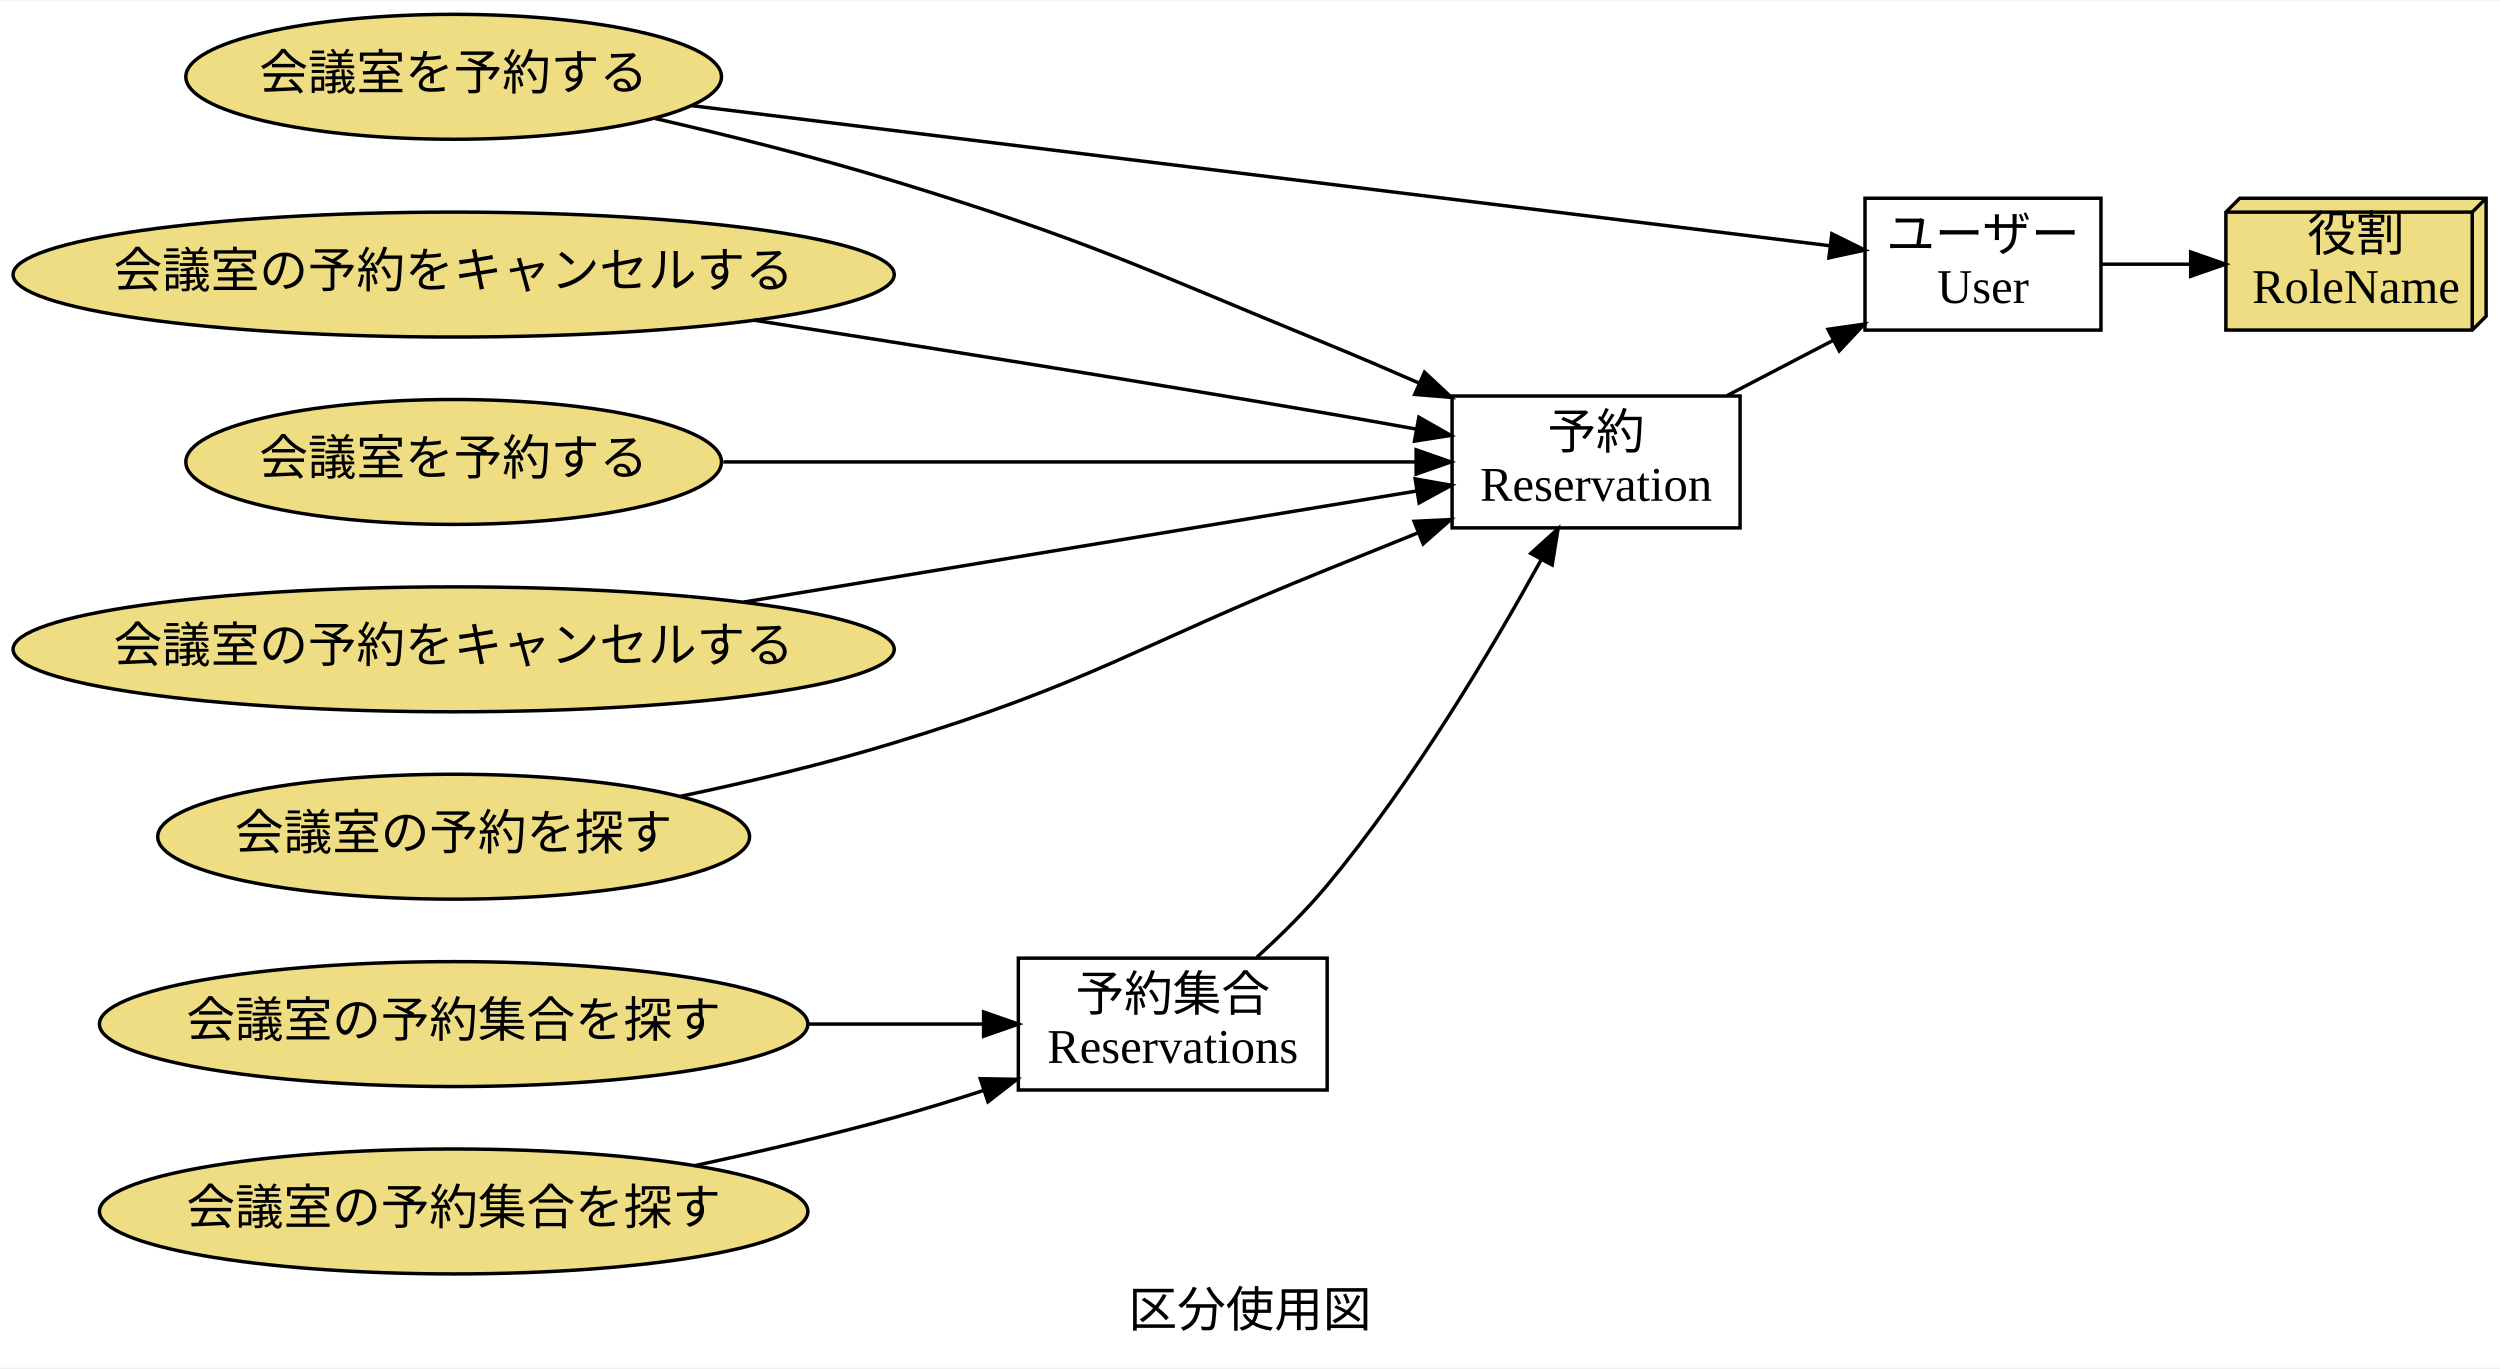
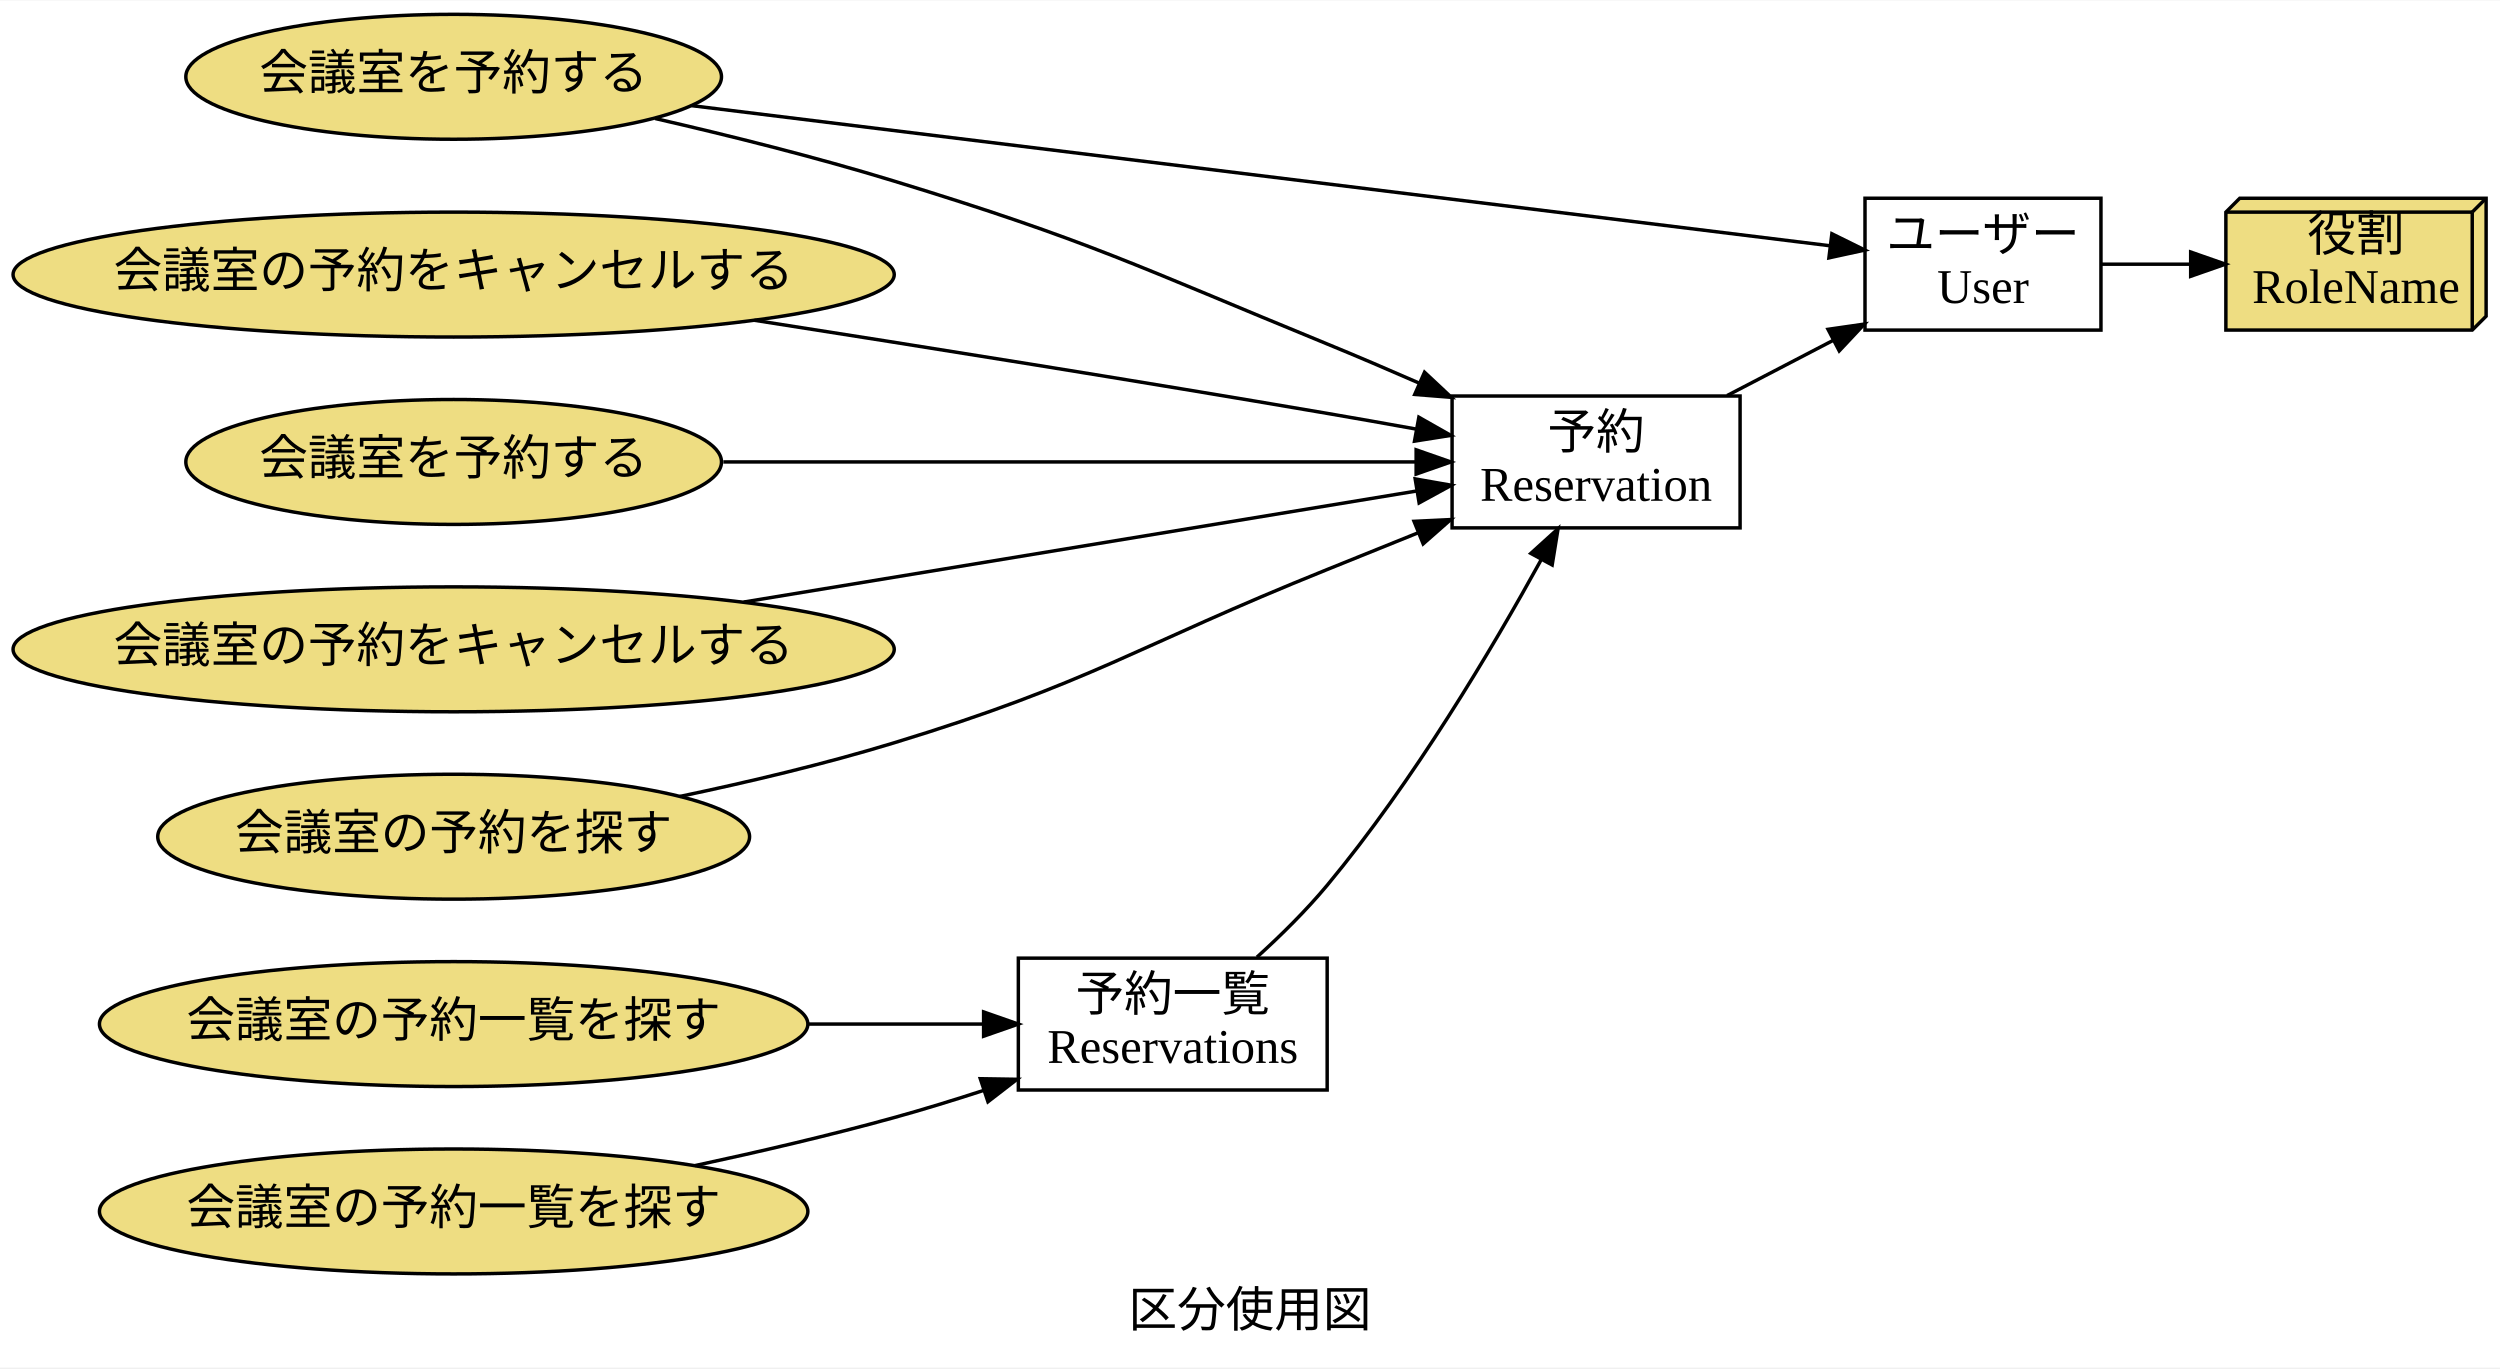
<svg xmlns="http://www.w3.org/2000/svg" xmlns:xlink="http://www.w3.org/1999/xlink" width="720px" height="394px" viewBox="0.00 0.00 720.48 394.00">
  <g id="graph0" class="graph" transform="scale(1.0 1.0) rotate(0) translate(4 390)">
    <polygon fill="white" stroke="none" points="-4,4 -4,-390 716.478,-390 716.478,4 -4,4" />
    <text text-anchor="middle" x="356.239" y="-7.8" font-family="Times New Roman,serif" font-size="14.00">区分使用図
        </text>
    <g id="node1" class="node">
      <polygon fill="#eedd82" stroke="black" points="712.478,-333 641.478,-333 637.478,-329 637.478,-295 708.478,-295 712.478,-299 712.478,-333" />
      <polyline fill="none" stroke="black" points="708.478,-329 637.478,-329 " />
      <polyline fill="none" stroke="black" points="708.478,-329 708.478,-295 " />
      <polyline fill="none" stroke="black" points="708.478,-329 712.478,-333 " />
      <text text-anchor="middle" x="674.978" y="-317.8" font-family="Times New Roman,serif" font-size="14.00">役割
            </text>
      <text text-anchor="middle" x="674.978" y="-302.8" font-family="Times New Roman,serif" font-size="14.00">
                RoleName
            </text>
    </g>
    <g id="node2" class="node">
      <g id="a_node2">
        <a xlink:href="https://github.com/system-sekkei/library/tree/master/src/main/java/mrs/application/coordinator/reservation/ReservationCoordinator.java" xlink:title="ReservationCoordinator.reserveMeetingRoom(ReservedTime, ReservableRoom, ReservationUserDetails)">
          <ellipse fill="#eedd82" stroke="black" cx="126.739" cy="-368" rx="77.187" ry="18" />
          <text text-anchor="middle" x="126.739" y="-364.3" font-family="Times New Roman,serif" font-size="14.00">会議室を予約する
                    </text>
        </a>
      </g>
    </g>
    <g id="node9" class="node">
      <polygon fill="white" stroke="black" points="497.478,-276 414.478,-276 414.478,-238 497.478,-238 497.478,-276" />
      <text text-anchor="middle" x="455.978" y="-260.8" font-family="Times New Roman,serif" font-size="14.00">予約
            </text>
      <text text-anchor="middle" x="455.978" y="-245.8" font-family="Times New Roman,serif" font-size="14.00">
                Reservation
            </text>
    </g>
    <g id="edge4" class="edge">
      <path fill="none" stroke="black" d="M184.792,-355.981C206.462,-351.001 231.266,-344.796 253.478,-338 310.233,-320.634 323.557,-313.507 378.478,-291 387.07,-287.479 396.138,-283.597 404.91,-279.755" />
      <polygon fill="black" stroke="black" points="406.541,-282.861 414.275,-275.62 403.713,-276.457 406.541,-282.861" />
    </g>
    <g id="node11" class="node">
      <polygon fill="white" stroke="black" points="601.478,-333 533.478,-333 533.478,-295 601.478,-295 601.478,-333" />
      <text text-anchor="middle" x="567.478" y="-317.8" font-family="Times New Roman,serif" font-size="14.00">
                ユーザー
            </text>
      <text text-anchor="middle" x="567.478" y="-302.8" font-family="Times New Roman,serif" font-size="14.00">
                User
            </text>
    </g>
    <g id="edge5" class="edge">
      <path fill="none" stroke="black" d="M195.33,-359.681C286.585,-348.449 446.571,-328.758 523.188,-319.328" />
      <polygon fill="black" stroke="black" points="523.932,-322.763 533.43,-318.068 523.077,-315.815 523.932,-322.763" />
    </g>
    <g id="node3" class="node">
      <g id="a_node3">
        <a xlink:href="https://github.com/system-sekkei/library/tree/master/src/main/java/mrs/application/coordinator/reservation/ReservationCoordinator.java" xlink:title="ReservationCoordinator.cancelReservedMeetingRoom(ReservationId)">
          <ellipse fill="#eedd82" stroke="black" cx="126.739" cy="-311" rx="126.978" ry="18" />
          <text text-anchor="middle" x="126.739" y="-307.3" font-family="Times New Roman,serif" font-size="14.00">会議室の予約をキャンセルする
                    </text>
        </a>
      </g>
    </g>
    <g id="edge6" class="edge">
      <path fill="none" stroke="black" d="M213.406,-297.829C261.891,-290.25 323.623,-280.394 378.478,-271 386.799,-269.575 395.62,-268.011 404.199,-266.46" />
      <polygon fill="black" stroke="black" points="404.904,-269.89 414.115,-264.656 403.65,-263.003 404.904,-269.89" />
    </g>
    <g id="node4" class="node">
      <g id="a_node4">
        <a xlink:href="https://github.com/system-sekkei/library/tree/master/src/main/java/mrs/application/coordinator/reservation/ReservationCoordinator.java" xlink:title="ReservationCoordinator.searchReservations(ReservableRoomId)">
          <ellipse fill="#eedd82" stroke="black" cx="126.739" cy="-95" rx="102.082" ry="18" />
-           <text text-anchor="middle" x="126.739" y="-91.3" font-family="Times New Roman,serif" font-size="14.00">会議室の予約集合を探す
+           <text text-anchor="middle" x="126.739" y="-91.3" font-family="Times New Roman,serif" font-size="14.00">会議室の予約一覧を探す
                    </text>
        </a>
      </g>
    </g>
    <g id="node10" class="node">
      <polygon fill="white" stroke="black" points="378.478,-114 289.478,-114 289.478,-76 378.478,-76 378.478,-114" />
      <text text-anchor="middle" x="333.978" y="-98.8" font-family="Times New Roman,serif" font-size="14.00">
-                 予約集合
+                 予約一覧
            </text>
      <text text-anchor="middle" x="333.978" y="-83.8" font-family="Times New Roman,serif" font-size="14.00">
                Reservations
            </text>
    </g>
    <g id="edge7" class="edge">
      <path fill="none" stroke="black" d="M228.855,-95C246.202,-95 263.605,-95 279.083,-95" />
      <polygon fill="black" stroke="black" points="279.467,-98.5 289.467,-95 279.467,-91.5 279.467,-98.5" />
    </g>
    <g id="node5" class="node">
      <g id="a_node5">
        <a xlink:href="https://github.com/system-sekkei/library/tree/master/src/main/java/mrs/application/service/reservation/ReservationService.java" xlink:title="ReservationService.reserve(Reservation)">
          <ellipse fill="#eedd82" stroke="black" cx="126.739" cy="-257" rx="77.187" ry="18" />
          <text text-anchor="middle" x="126.739" y="-253.3" font-family="Times New Roman,serif" font-size="14.00">会議室を予約する
                    </text>
        </a>
      </g>
    </g>
    <g id="edge8" class="edge">
      <path fill="none" stroke="black" d="M204.462,-257C265.916,-257 350.411,-257 403.859,-257" />
      <polygon fill="black" stroke="black" points="404.118,-260.5 414.118,-257 404.118,-253.5 404.118,-260.5" />
    </g>
    <g id="node6" class="node">
      <g id="a_node6">
        <a xlink:href="https://github.com/system-sekkei/library/tree/master/src/main/java/mrs/application/service/reservation/ReservationService.java" xlink:title="ReservationService.cancel(Reservation)">
          <ellipse fill="#eedd82" stroke="black" cx="126.739" cy="-203" rx="126.978" ry="18" />
          <text text-anchor="middle" x="126.739" y="-199.3" font-family="Times New Roman,serif" font-size="14.00">会議室の予約をキャンセルする
                    </text>
        </a>
      </g>
    </g>
    <g id="edge9" class="edge">
      <path fill="none" stroke="black" d="M210.315,-216.626C271.377,-226.703 352.586,-240.104 404.334,-248.643" />
      <polygon fill="black" stroke="black" points="403.84,-252.109 414.277,-250.284 404.98,-245.202 403.84,-252.109" />
    </g>
    <g id="node7" class="node">
      <g id="a_node7">
        <a xlink:href="https://github.com/system-sekkei/library/tree/master/src/main/java/mrs/application/service/reservation/ReservationService.java" xlink:title="ReservationService.findOne(ReservationId)">
          <ellipse fill="#eedd82" stroke="black" cx="126.739" cy="-149" rx="85.285" ry="18" />
          <text text-anchor="middle" x="126.739" y="-145.3" font-family="Times New Roman,serif" font-size="14.00">会議室の予約を探す
                    </text>
        </a>
      </g>
    </g>
    <g id="edge10" class="edge">
      <path fill="none" stroke="black" d="M191.919,-160.6C211.828,-164.779 233.723,-169.975 253.478,-176 310.71,-193.454 322.972,-203.653 378.478,-226 386.971,-229.419 395.989,-233.063 404.742,-236.606" />
      <polygon fill="black" stroke="black" points="403.516,-239.885 414.099,-240.395 406.144,-233.397 403.516,-239.885" />
    </g>
    <g id="node8" class="node">
      <g id="a_node8">
        <a xlink:href="https://github.com/system-sekkei/library/tree/master/src/main/java/mrs/application/service/reservation/ReservationService.java" xlink:title="ReservationService.findReservations(ReservableRoomId)">
          <ellipse fill="#eedd82" stroke="black" cx="126.739" cy="-41" rx="102.082" ry="18" />
-           <text text-anchor="middle" x="126.739" y="-37.3" font-family="Times New Roman,serif" font-size="14.00">会議室の予約集合を探す
+           <text text-anchor="middle" x="126.739" y="-37.3" font-family="Times New Roman,serif" font-size="14.00">会議室の予約一覧を探す
                    </text>
        </a>
      </g>
    </g>
    <g id="edge11" class="edge">
      <path fill="none" stroke="black" d="M196.283,-54.214C214.941,-58.219 235.077,-62.918 253.478,-68 261.951,-70.34 270.843,-73.076 279.488,-75.891" />
      <polygon fill="black" stroke="black" points="278.513,-79.255 289.106,-79.087 280.72,-72.612 278.513,-79.255" />
    </g>
    <g id="edge3" class="edge">
      <path fill="none" stroke="black" d="M493.744,-276.139C503.543,-281.24 514.207,-286.791 524.273,-292.03" />
      <polygon fill="black" stroke="black" points="522.821,-295.22 533.307,-296.733 526.053,-289.011 522.821,-295.22" />
    </g>
    <g id="edge2" class="edge">
      <path fill="none" stroke="black" d="M358.231,-114.28C365.127,-120.535 372.443,-127.743 378.478,-135 403.248,-164.789 426.062,-203.219 440.211,-228.912" />
      <polygon fill="black" stroke="black" points="437.17,-230.646 445.02,-237.762 443.321,-227.304 437.17,-230.646" />
    </g>
    <g id="edge1" class="edge">
      <path fill="none" stroke="black" d="M601.569,-314C609.734,-314 618.633,-314 627.31,-314" />
      <polygon fill="black" stroke="black" points="627.336,-317.5 637.336,-314 627.335,-310.5 627.336,-317.5" />
    </g>
  </g>
</svg>
